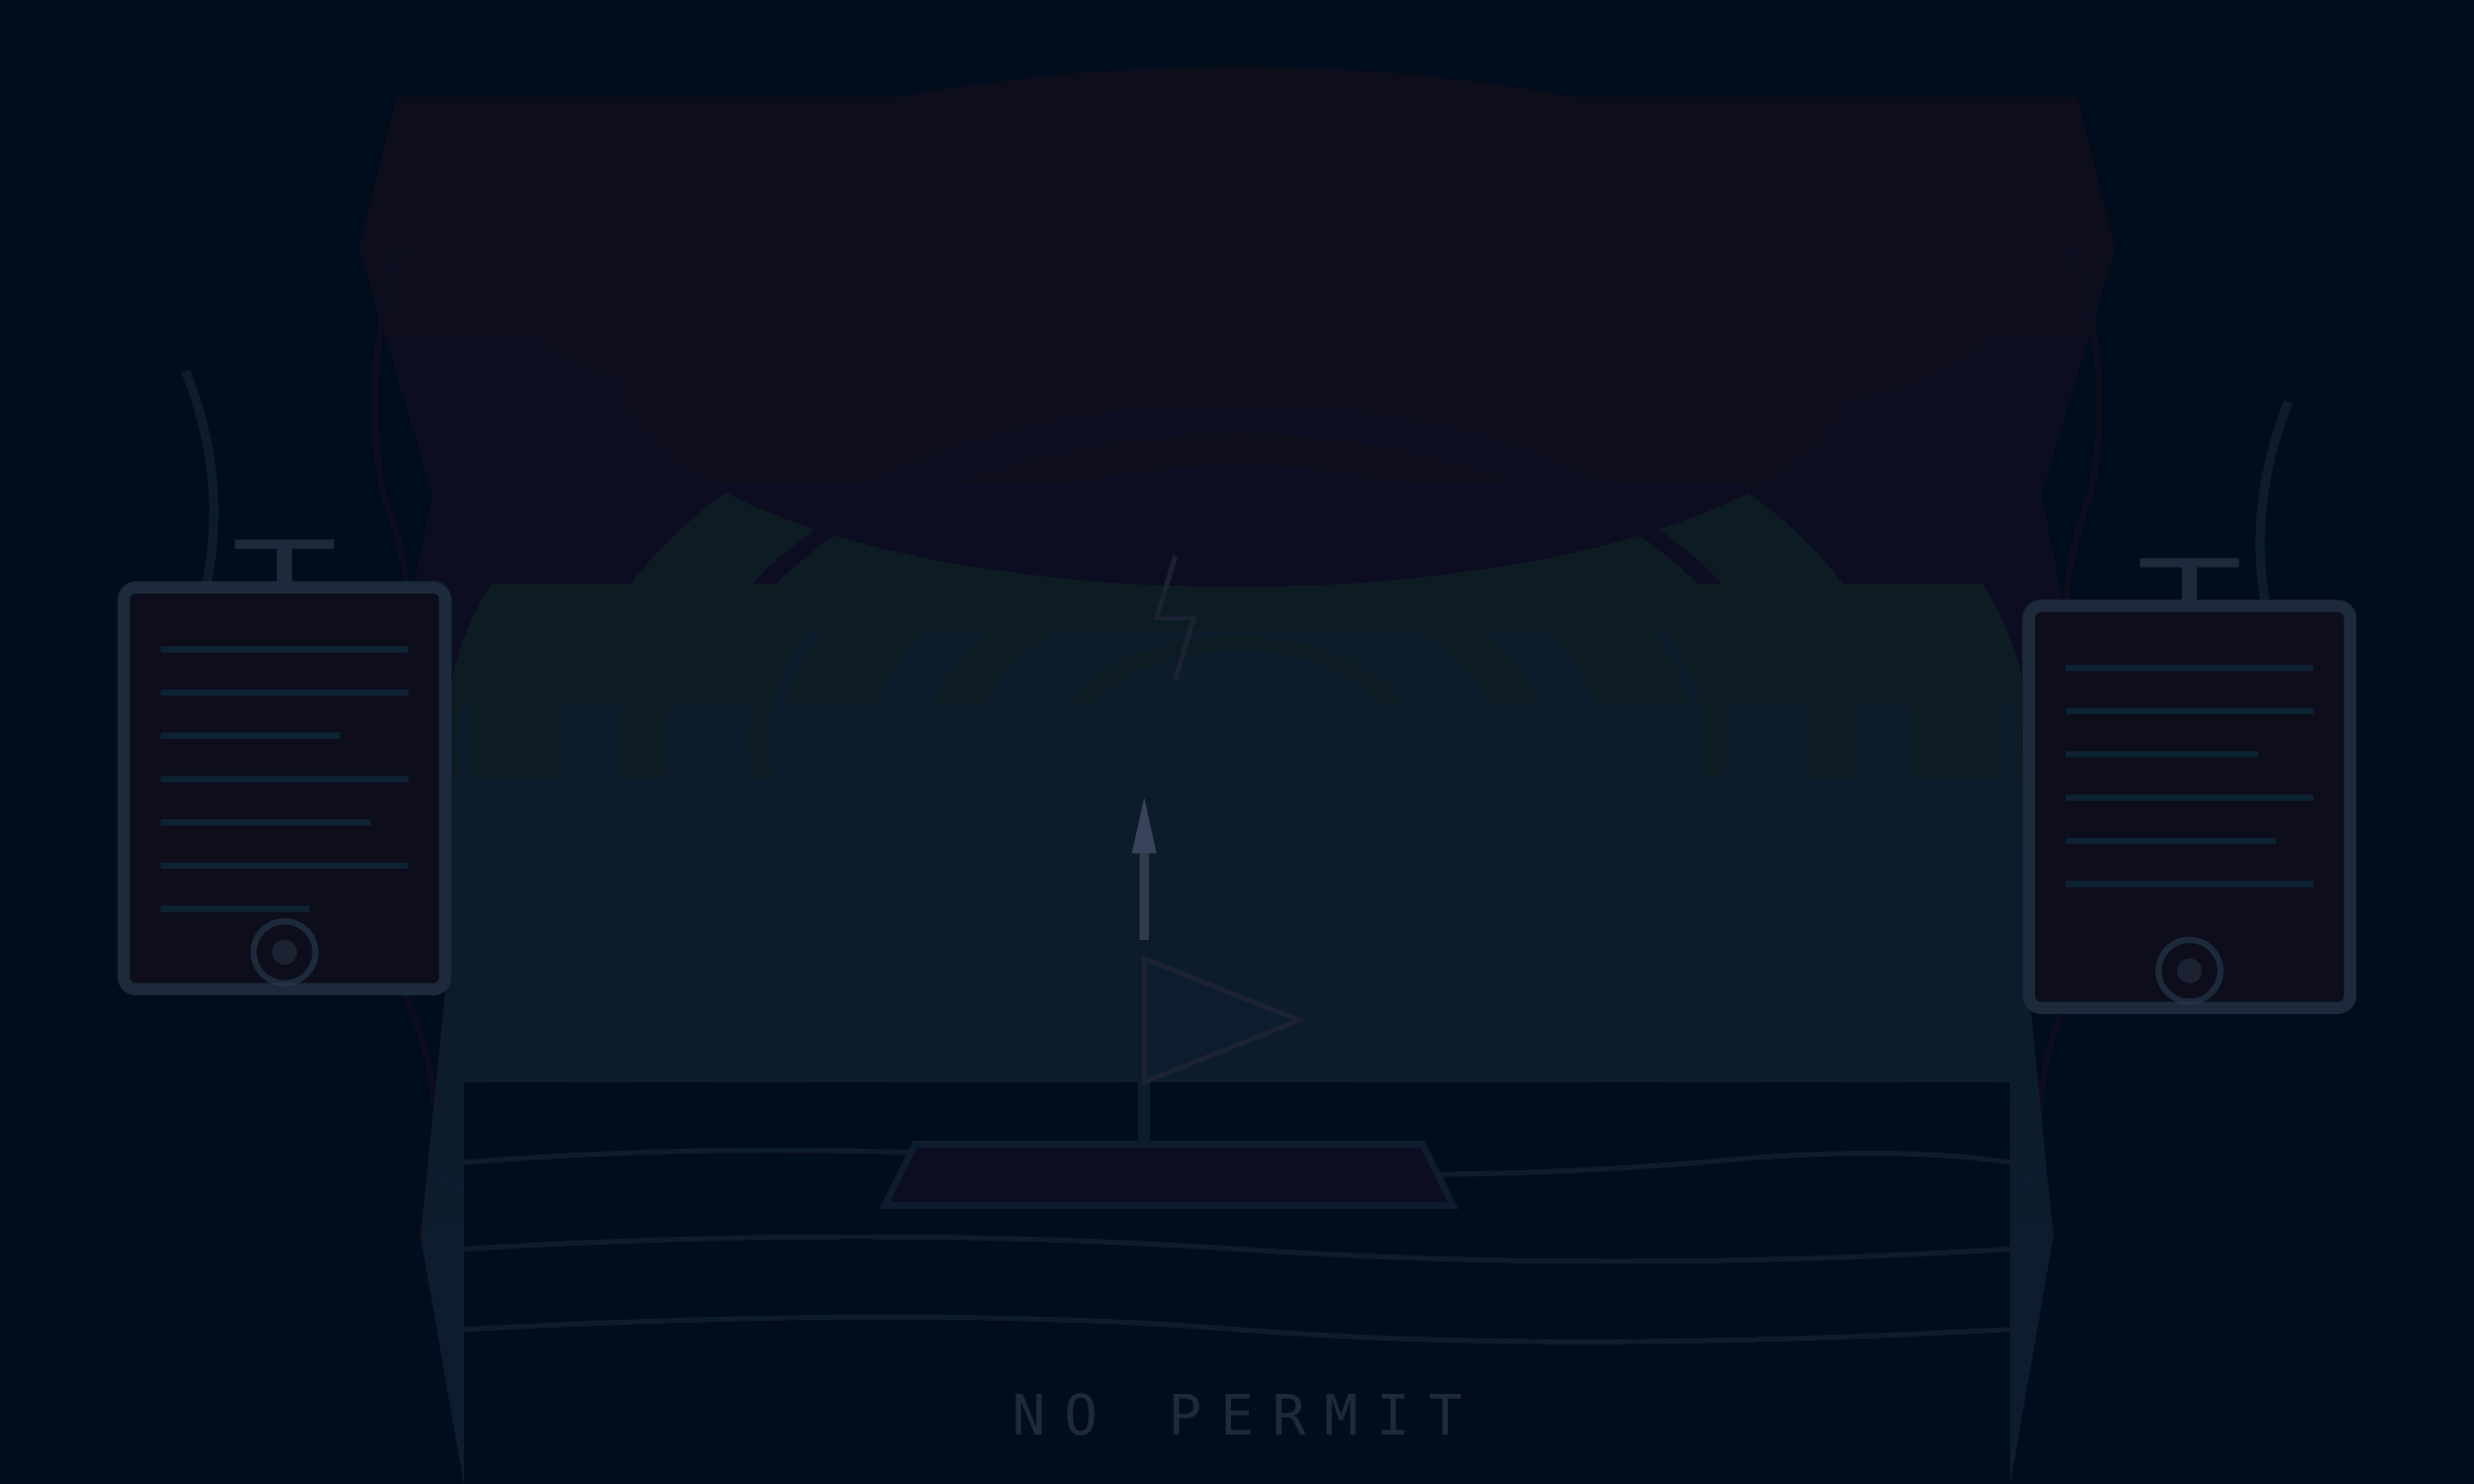
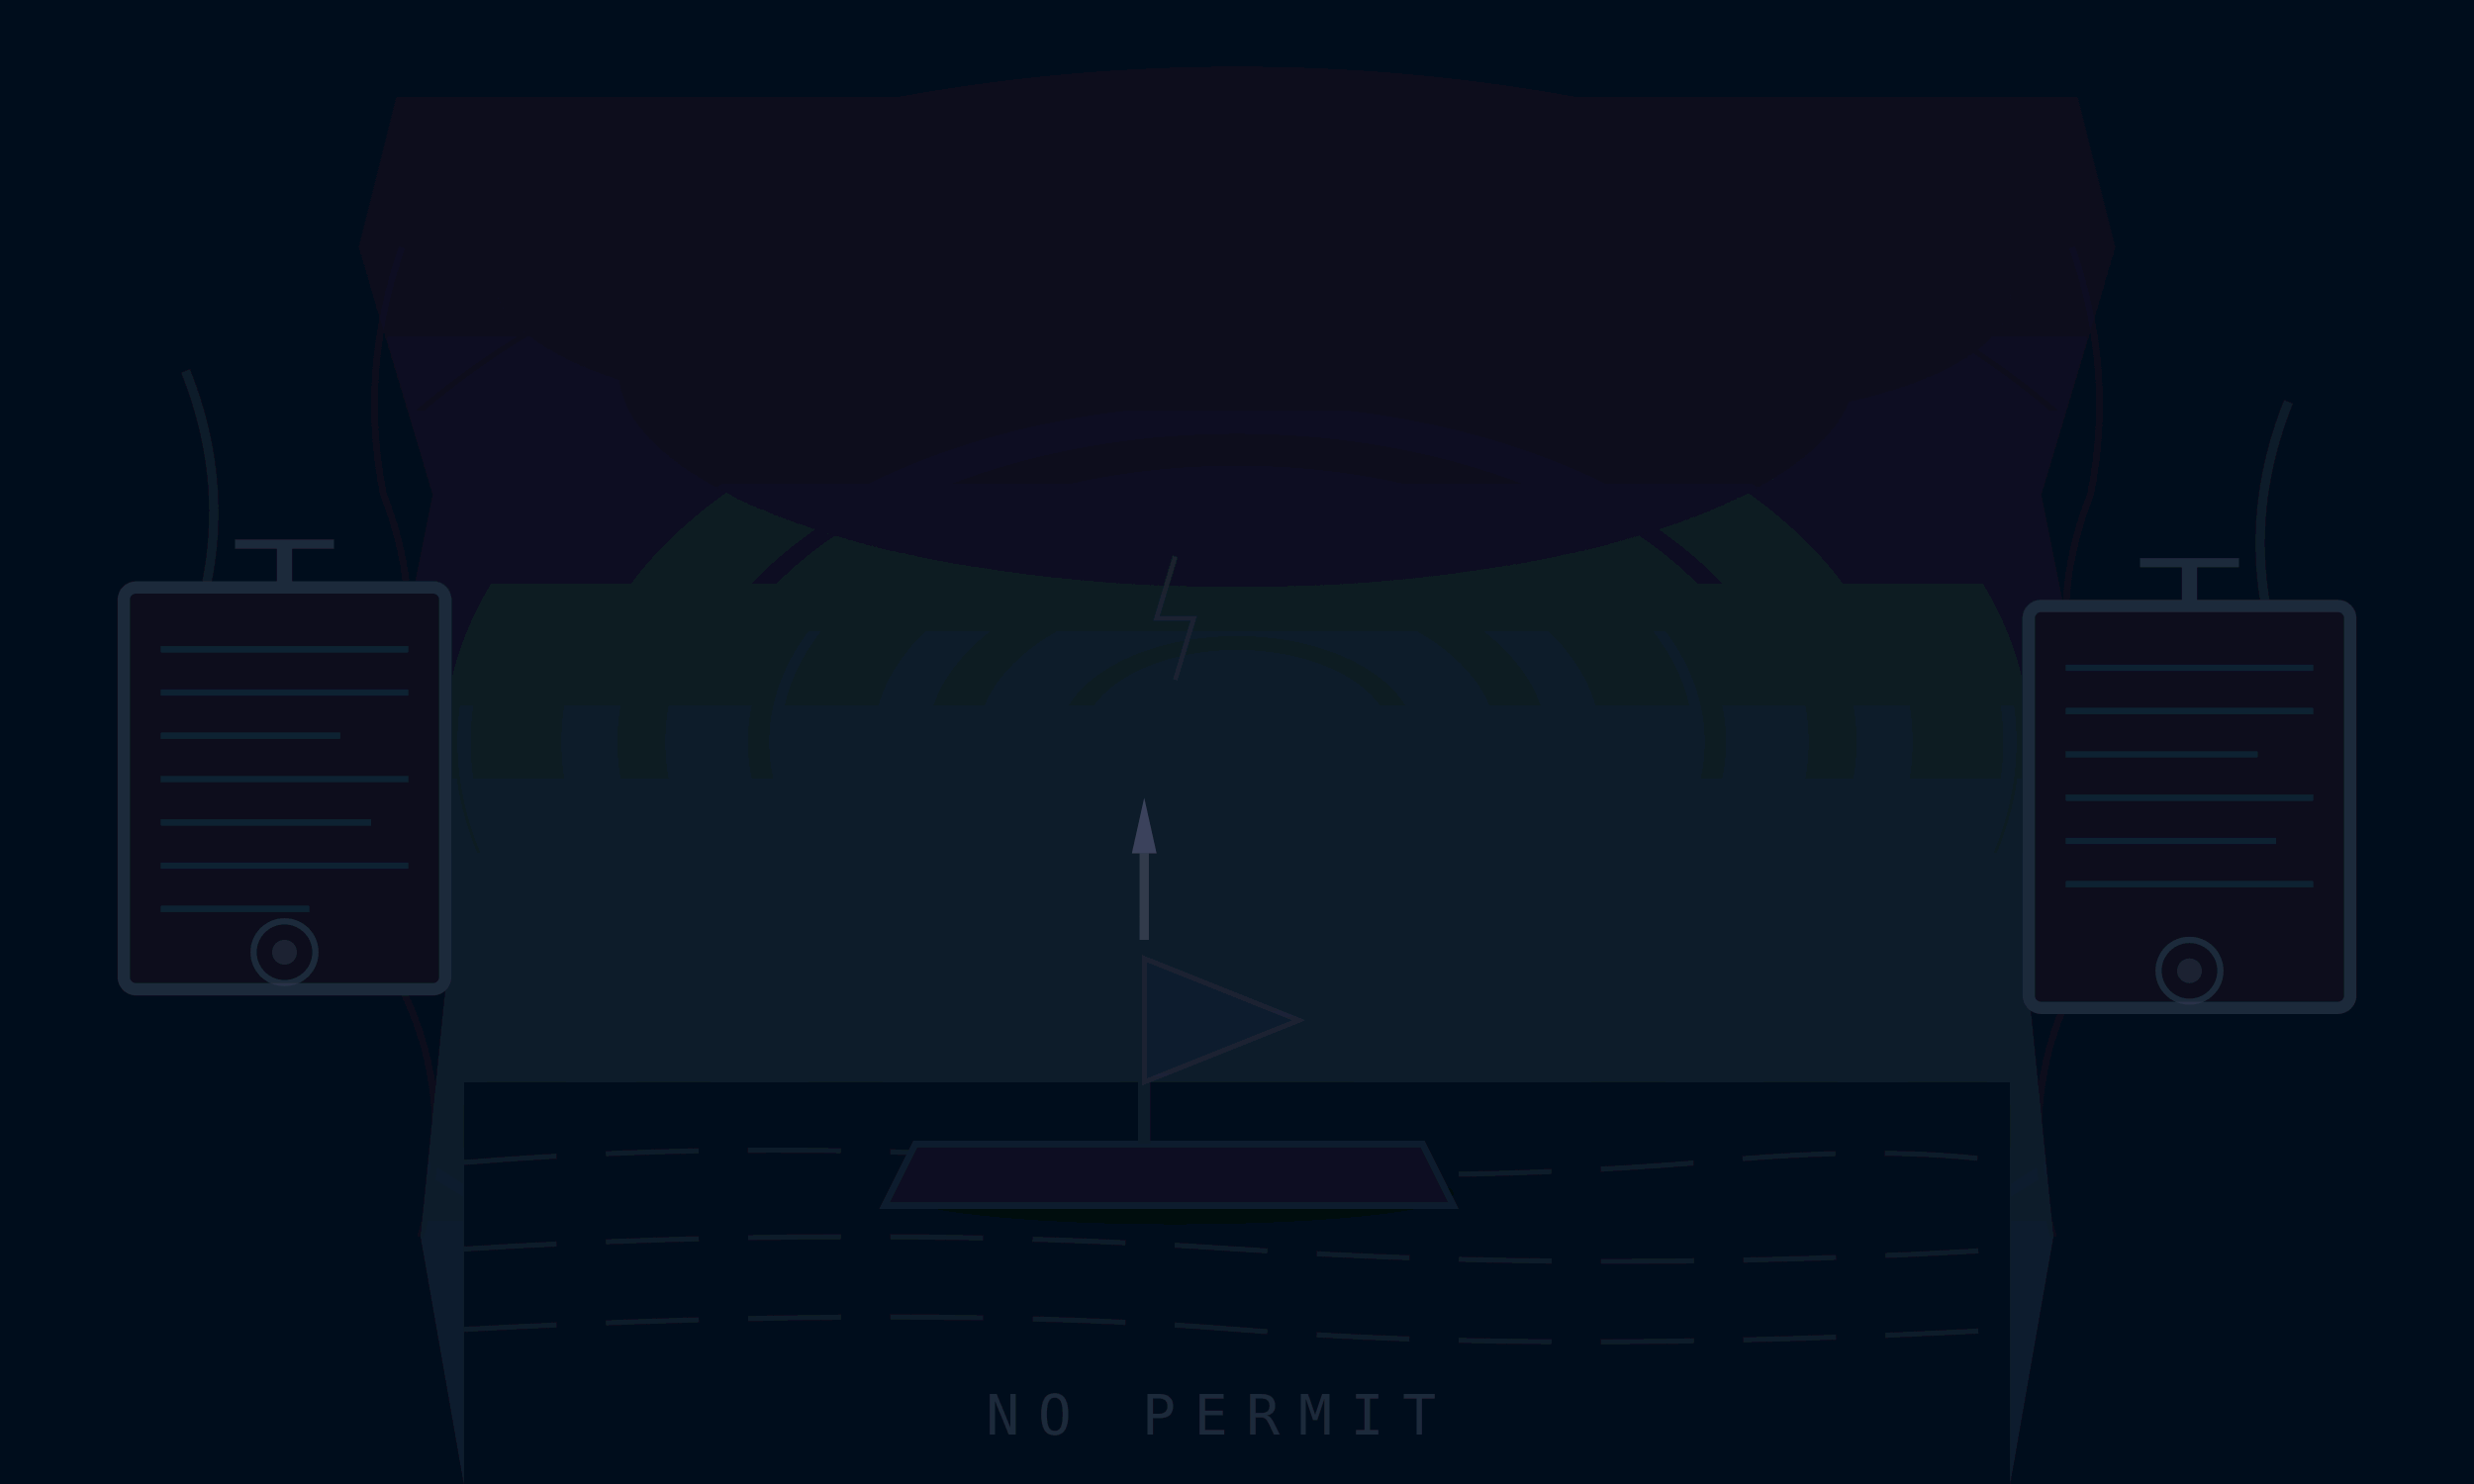
<svg xmlns="http://www.w3.org/2000/svg" viewBox="0 0 400 240" style="filter: brightness(1.4)">
  <rect width="400" height="240" fill="#040810" />
  <linearGradient id="permit-sky" x1="0" y1="0" x2="0" y2="1">
    <stop offset="0%" stop-color="#060a14" />
    <stop offset="100%" stop-color="#0e1828" />
  </linearGradient>
  <rect width="400" height="240" fill="url(#permit-sky)" />
  <radialGradient id="permit-atm" cx="50%" cy="50%" r="50%">
-     <stop offset="0%" stop-color="#142028" stop-opacity="0.3" />
+     <stop offset="0%" stop-color="#142028" stop-opacity="0.3">
+       <animate attributeName="stop-opacity" values="0.3;0.5;0.3" dur="9s" repeatCount="indefinite" />
+     </stop>
    <stop offset="100%" stop-color="#142028" stop-opacity="0" />
  </radialGradient>
  <rect width="400" height="240" fill="url(#permit-atm)" />
  <polygon points="0,0 0,240 75,240 68,200 72,160 62,120 70,80 58,40 68,0" fill="#060a12" />
  <polygon points="400,0 400,240 325,240 332,200 328,160 338,120 330,80 342,40 332,0" fill="#060a12" />
  <g stroke="#0c1420" stroke-width="1" fill="none" opacity="0.4">
    <path d="M65,40 Q58,60 62,80 Q70,100 62,120 Q54,140 65,160 Q74,178 68,200" />
    <path d="M335,40 Q342,60 338,80 Q330,100 338,120 Q346,140 335,160 Q326,178 332,200" />
  </g>
-   <g stroke="#182030" stroke-width="1.5" fill="none" opacity="0.5">
-     <path d="M30,60 Q38,80 32,100" />
-     <path d="M370,65 Q362,85 368,105" />
+   <path d="M30,60 Q38,80 32,100" stroke="#182030" stroke-width="1.5" fill="none" opacity="0.5">
+     <animate attributeName="opacity" values="0.5;0.8;0.3;0.6;0.5" dur="6s" repeatCount="indefinite" />
+   </path>
+   <path d="M370,65 Q362,85 368,105" stroke="#182030" stroke-width="1.5" fill="none" opacity="0.5">
+     <animate attributeName="opacity" values="0.5;0.8;0.3;0.6;0.5" dur="6s" begin="1s" repeatCount="indefinite" />
+   </path>
+   <rect x="75" y="175" width="250" height="65" fill="#060c14" />
+   <g stroke="#0e1c2c" stroke-width="0.8" fill="none" opacity="0.6" stroke-dasharray="15,8">
+     <path d="M75,188 Q125,184 175,188 Q225,192 275,188 Q305,185 325,188">
+       <animate attributeName="stroke-dashoffset" from="0" to="-46" dur="5s" repeatCount="indefinite" />
+     </path>
+     <path d="M75,202 Q140,198 200,202 Q260,206 325,202">
+       <animate attributeName="stroke-dashoffset" from="0" to="-46" dur="6s" begin="0.8s" repeatCount="indefinite" />
+     </path>
+     <path d="M75,215 Q150,211 200,215 Q250,219 325,215">
+       <animate attributeName="stroke-dashoffset" from="0" to="-46" dur="7s" begin="1.5s" repeatCount="indefinite" />
+     </path>
  </g>
-   <rect x="75" y="175" width="250" height="65" fill="#060c14" />
-   <g stroke="#0e1c2c" stroke-width="0.8" fill="none" opacity="0.6">
-     <path d="M75,188 Q125,184 175,188 Q225,192 275,188 Q305,185 325,188" />
-     <path d="M75,202 Q140,198 200,202 Q260,206 325,202" />
-     <path d="M75,215 Q150,211 200,215 Q250,219 325,215" />
-   </g>
-   <rect x="20" y="95" width="52" height="65" rx="2" fill="#080e18" stroke="#182030" stroke-width="2" />
+   <rect x="20" y="95" width="52" height="65" rx="2" fill="#080e18" stroke="#182030" stroke-width="2">
+     <animate attributeName="opacity" values="1;1;1;0.7;1;1;1" dur="8s" repeatCount="indefinite" />
+   </rect>
  <g stroke="#182838" stroke-width="1" fill="none" opacity="0.6">
    <line x1="26" y1="105" x2="66" y2="105" />
    <line x1="26" y1="112" x2="66" y2="112" />
    <line x1="26" y1="119" x2="55" y2="119" />
    <line x1="26" y1="126" x2="66" y2="126" />
    <line x1="26" y1="133" x2="60" y2="133" />
    <line x1="26" y1="140" x2="66" y2="140" />
    <line x1="26" y1="147" x2="50" y2="147" />
  </g>
  <circle cx="46" cy="154" r="5" fill="none" stroke="#283848" stroke-width="1" opacity="0.5" />
  <circle cx="46" cy="154" r="2" fill="#283848" opacity="0.4" />
  <line x1="46" y1="95" x2="46" y2="88" stroke="#182030" stroke-width="2.5" />
  <line x1="38" y1="88" x2="54" y2="88" stroke="#182030" stroke-width="1.5" />
-   <rect x="328" y="98" width="52" height="65" rx="2" fill="#080e18" stroke="#182030" stroke-width="2" />
+   <rect x="328" y="98" width="52" height="65" rx="2" fill="#080e18" stroke="#182030" stroke-width="2">
+     <animate attributeName="opacity" values="1;1;1;0.7;1;1;1" dur="8s" begin="0.1s" repeatCount="indefinite" />
+   </rect>
  <g stroke="#182838" stroke-width="1" fill="none" opacity="0.6">
    <line x1="334" y1="108" x2="374" y2="108" />
    <line x1="334" y1="115" x2="374" y2="115" />
    <line x1="334" y1="122" x2="365" y2="122" />
    <line x1="334" y1="129" x2="374" y2="129" />
    <line x1="334" y1="136" x2="368" y2="136" />
    <line x1="334" y1="143" x2="374" y2="143" />
  </g>
  <circle cx="354" cy="157" r="5" fill="none" stroke="#283848" stroke-width="1" opacity="0.5" />
  <circle cx="354" cy="157" r="2" fill="#283848" opacity="0.4" />
  <line x1="354" y1="98" x2="354" y2="91" stroke="#182030" stroke-width="2.5" />
  <line x1="346" y1="91" x2="362" y2="91" stroke="#182030" stroke-width="1.5" />
-   <polygon points="148,185 230,185 235,195 143,195" fill="#08101a" stroke="#101828" stroke-width="1" />
-   <line x1="185" y1="185" x2="185" y2="152" stroke="#0c1420" stroke-width="2" />
-   <polygon points="185,155 210,165 185,175" fill="#0e1828" stroke="#182030" stroke-width="0.8" opacity="0.7" />
-   <line x1="185" y1="152" x2="185" y2="138" stroke="#2a3040" stroke-width="1.5" />
-   <polygon points="183,138 187,138 185,129" fill="#404860" opacity="0.7" />
+   <ellipse cx="190" cy="193" rx="45" ry="5" fill="#030508" opacity="0.5" />
+   <g>
+     <animateTransform attributeName="transform" type="translate" values="0 0; 0 -2; 0 0; 0 -2; 0 0" dur="4s" repeatCount="indefinite" />
+     <polygon points="148,185 230,185 235,195 143,195" fill="#08101a" stroke="#101828" stroke-width="1" />
+     <line x1="185" y1="185" x2="185" y2="152" stroke="#0c1420" stroke-width="2" />
+     <polygon points="185,155 210,165 185,175" fill="#0e1828" stroke="#182030" stroke-width="0.8" opacity="0.7">
+       <animateTransform attributeName="transform" type="skewX" values="0; 2; 0; -2; 0" dur="4s" repeatCount="indefinite" />
+     </polygon>
+     <line x1="185" y1="152" x2="185" y2="138" stroke="#2a3040" stroke-width="1.5" />
+     <polygon points="183,138 187,138 185,129" fill="#404860" opacity="0.7" />
+   </g>
  <g fill="#0a1018" opacity="0.7">
-     <ellipse cx="200" cy="60" rx="100" ry="35" />
-     <ellipse cx="140" cy="45" rx="60" ry="22" />
-     <ellipse cx="270" cy="48" rx="55" ry="20" />
+     <ellipse cx="200" cy="60" rx="100" ry="35">
+       <animateTransform attributeName="transform" type="translate" values="0 0; -10 1; 0 0" dur="20s" repeatCount="indefinite" />
+     </ellipse>
+     <ellipse cx="140" cy="45" rx="60" ry="22">
+       <animateTransform attributeName="transform" type="translate" values="0 0; -8 1; 0 0" dur="22s" begin="1s" repeatCount="indefinite" />
+     </ellipse>
+     <ellipse cx="270" cy="48" rx="55" ry="20">
+       <animateTransform attributeName="transform" type="translate" values="0 0; -12 0; 0 0" dur="18s" begin="2s" repeatCount="indefinite" />
+     </ellipse>
  </g>
-   <g stroke="#304050" stroke-width="0.8" fill="none" opacity="0.2">
-     <path d="M190,90 L187,100 L193,100 L190,110" />
+   <g stroke="#304050" stroke-width="0.8" fill="none">
+     <path d="M190,90 L187,100 L193,100 L190,110" opacity="0.2">
+       <animate attributeName="opacity" values="0.2;0;0;0.6;0;0;0.2" dur="5s" repeatCount="indefinite" />
+     </path>
  </g>
-   <text x="200" y="232" font-family="monospace" font-size="9" fill="#182030" text-anchor="middle" letter-spacing="3">NO PERMIT</text>
+   <text x="200" y="232" font-family="monospace" font-size="9" fill="#182030" text-anchor="middle" letter-spacing="3">NO PERMIT
+     <animate attributeName="opacity" values="0.7;1;0.7" dur="8s" repeatCount="indefinite" />
+   </text>
</svg>
